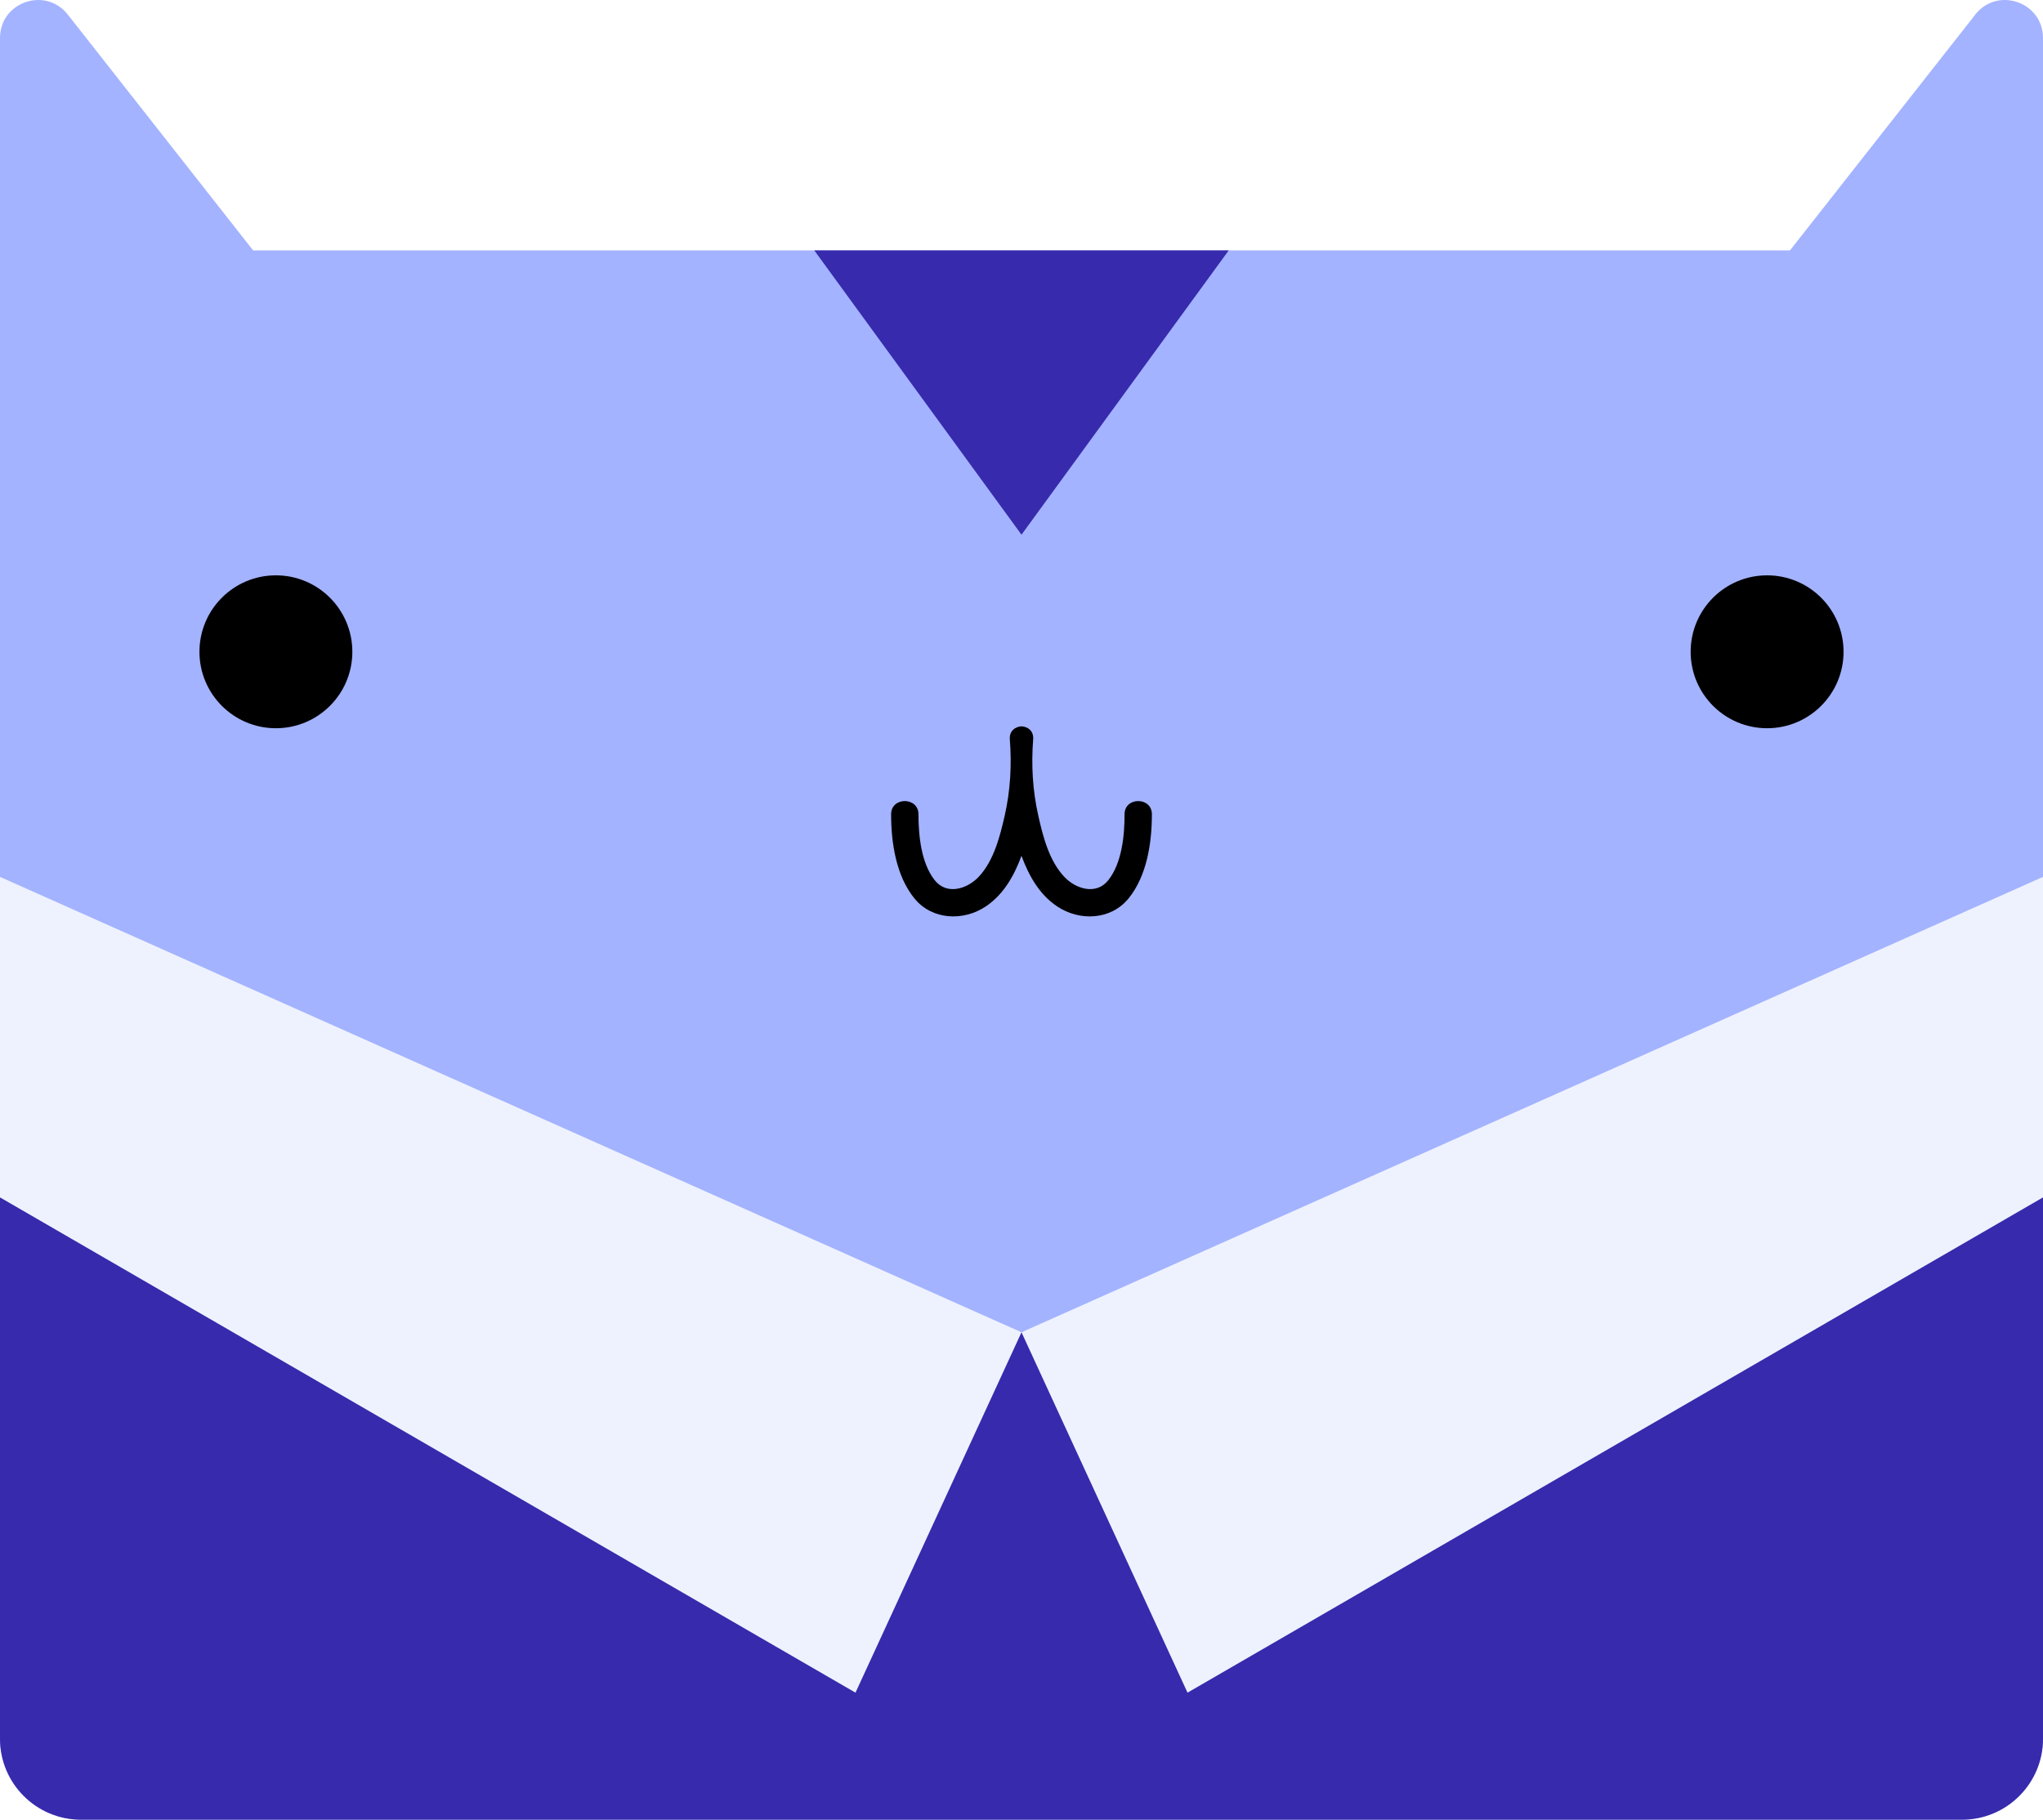
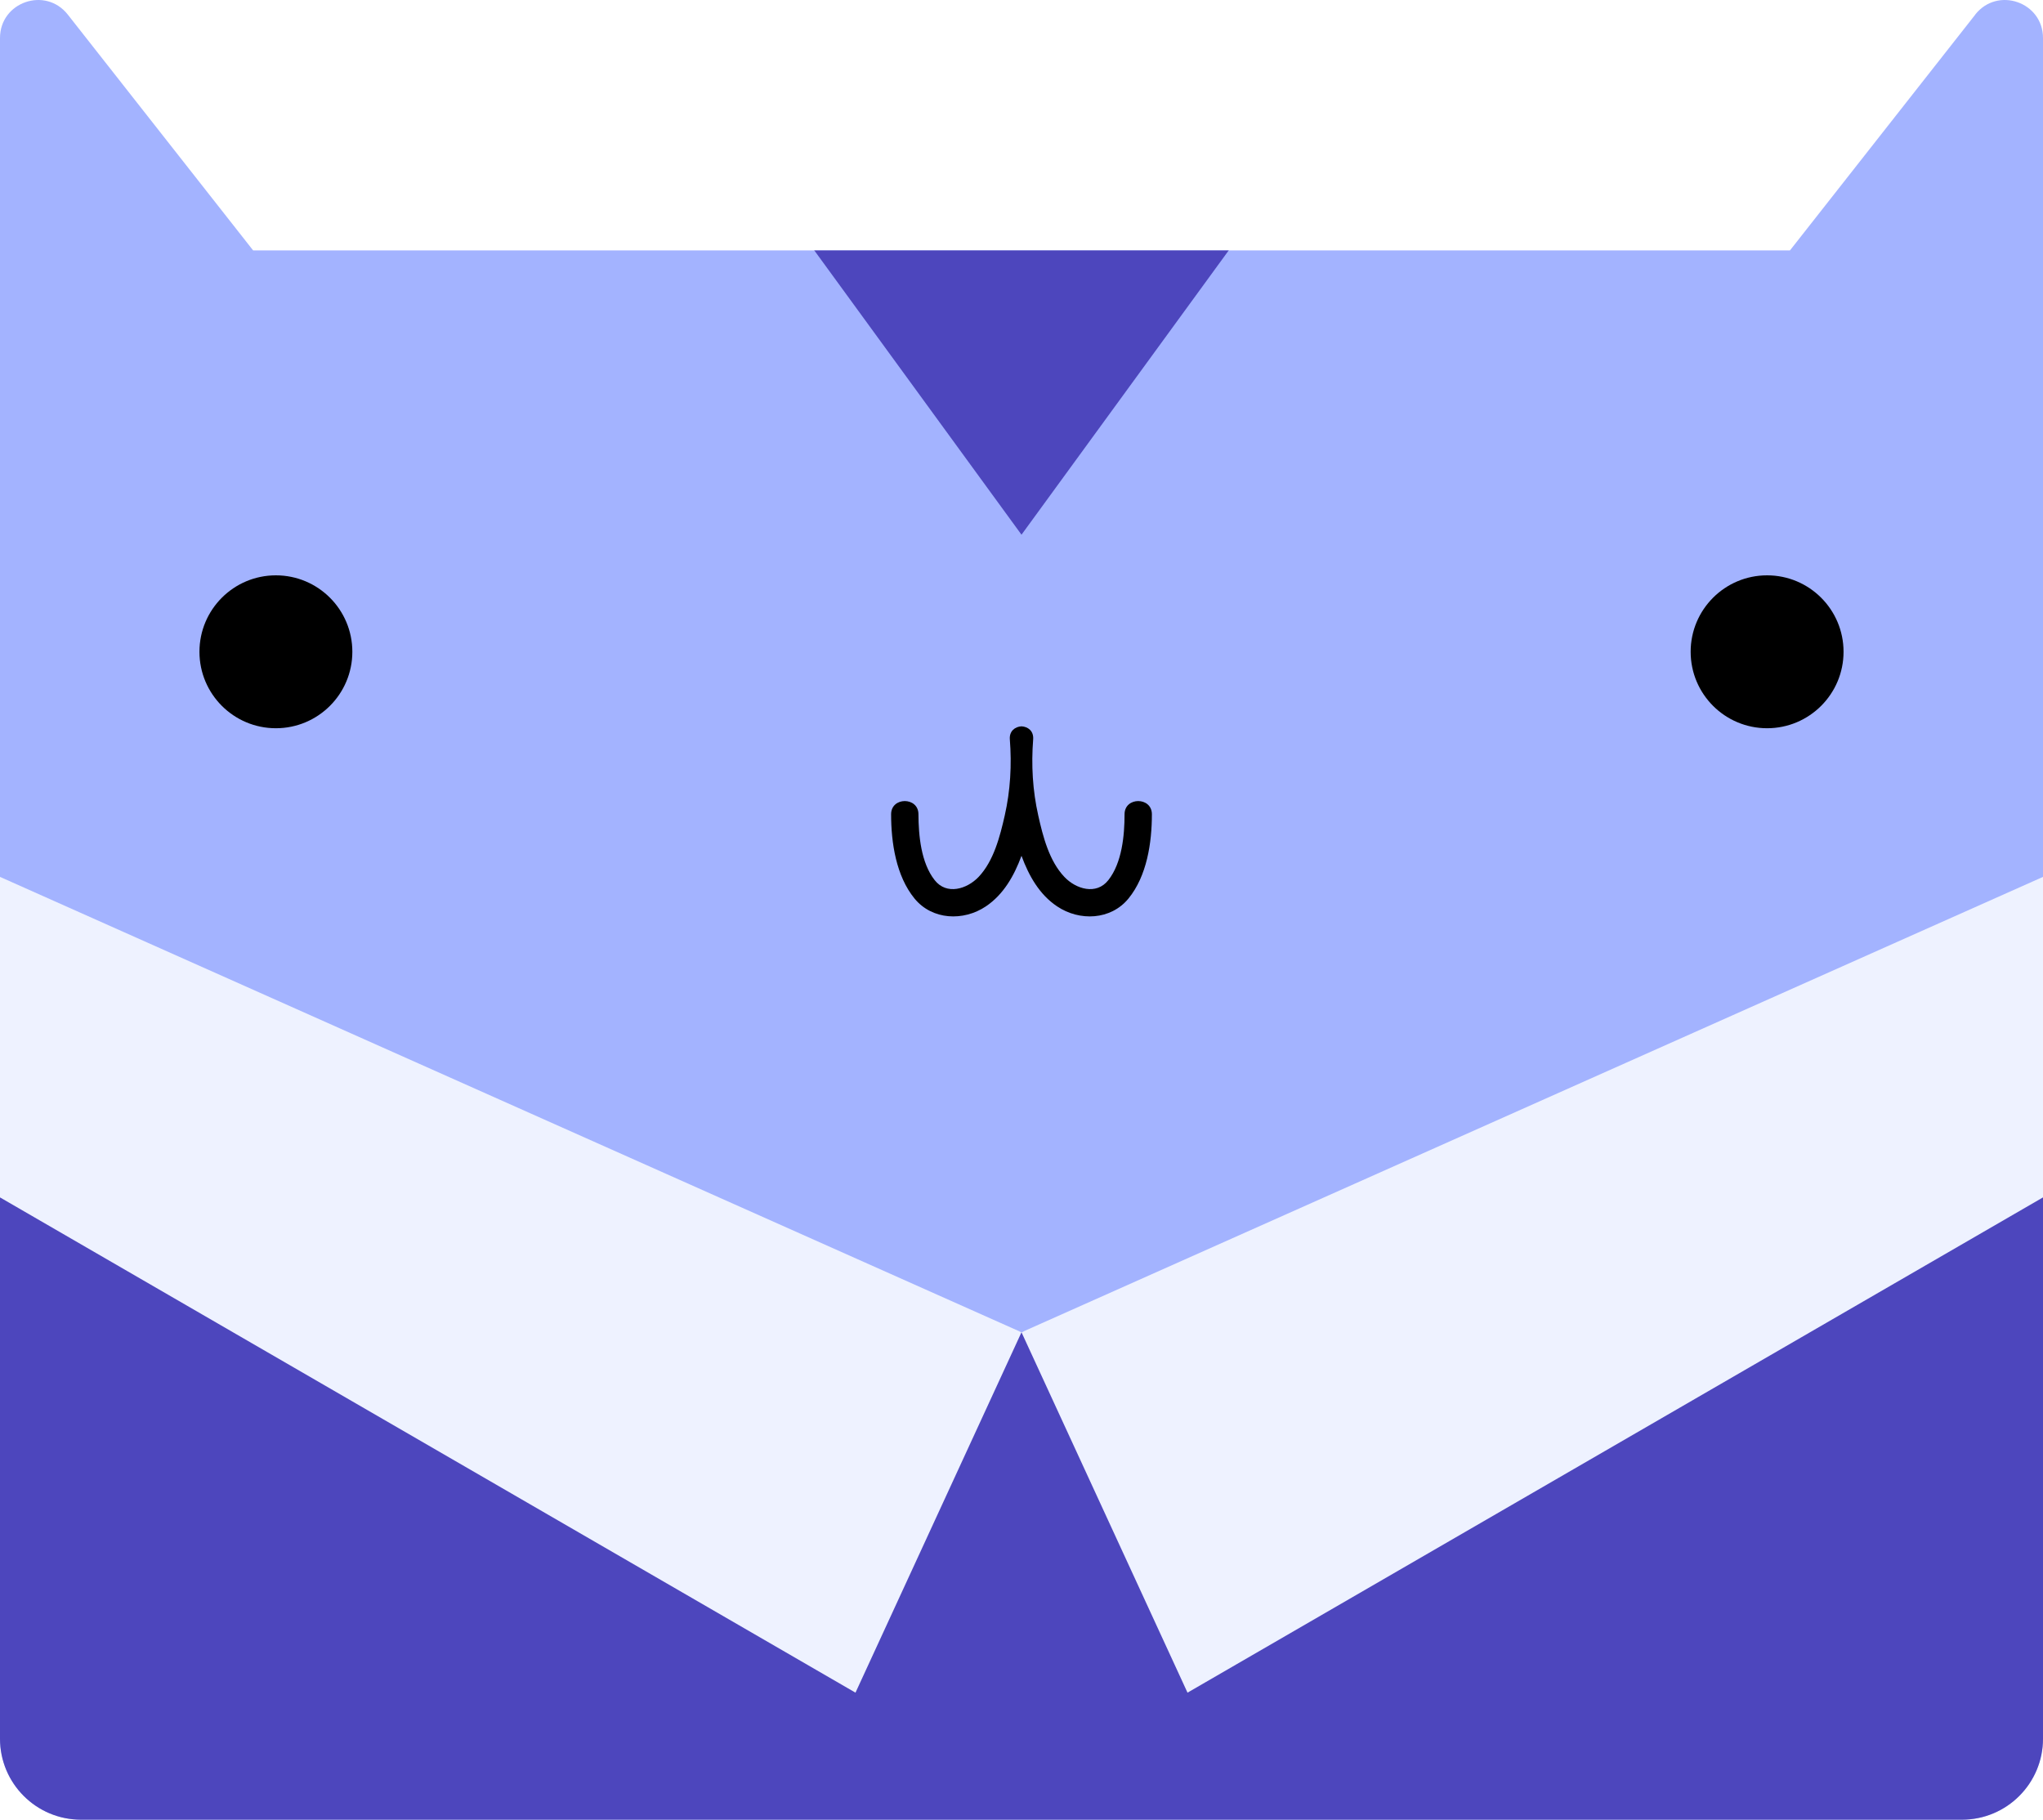
<svg xmlns="http://www.w3.org/2000/svg" id="_Слой_2" data-name="Слой 2" viewBox="0 0 224.22 199.7">
  <defs>
    <style>
      .cls-1 {
-         fill: #372aac;
+         fill: none;
      }

      .cls-2 {
-         fill: none;
+         fill: #a3b3ff;
      }

      .cls-3 {
-         fill: #a3b3ff;
+         fill: #eef2ff;
      }

      .cls-4 {
-         fill: #eef2ff;
+         fill: #372aac;
+         opacity: .8;
      }

      .cls-5 {
        clip-path: url(#clippath);
      }
    </style>
    <clipPath id="clippath">
-       <path class="cls-2" d="M216.79,1.6l-20.34,25.88H27.78L7.44,1.6C4.99-1.51,0,.22,0,4.17v186.64c0,4.91,3.98,8.89,8.89,8.89h206.44c4.91,0,8.89-3.98,8.89-8.89V4.17c0-3.95-4.99-5.68-7.44-2.57Z" />
+       <path class="cls-1" d="M216.79,1.6l-20.34,25.88H27.78L7.44,1.6C4.99-1.51,0,.22,0,4.17v186.64c0,4.91,3.98,8.89,8.89,8.89h206.44c4.91,0,8.89-3.98,8.89-8.89V4.17c0-3.95-4.99-5.68-7.44-2.57Z" />
    </clipPath>
  </defs>
  <g id="_Слой_2-2" data-name="Слой 2">
    <g id="_Шляпник" data-name="Шляпник">
-       <path class="cls-3" d="M216.79,1.6l-20.34,25.88H27.78L7.44,1.6C4.99-1.51,0,.22,0,4.17v186.64c0,4.91,3.98,8.89,8.89,8.89h206.44c4.91,0,8.89-3.98,8.89-8.89V4.17c0-3.95-4.99-5.68-7.44-2.57Z" />
+       <path class="cls-2" d="M216.79,1.6l-20.34,25.88H27.78L7.44,1.6C4.99-1.51,0,.22,0,4.17v186.64c0,4.91,3.98,8.89,8.89,8.89h206.44c4.91,0,8.89-3.98,8.89-8.89V4.17c0-3.95-4.99-5.68-7.44-2.57Z" />
      <g class="cls-5">
-         <polygon class="cls-1" points="246.91 108.43 112.11 146.21 -20.64 112.87 -8.64 208.43 238.02 211.54 246.91 108.43" />
+         <polygon class="cls-4" points="246.91 108.43 112.11 146.21 -20.64 112.87 -8.64 208.43 238.02 211.54 246.91 108.43" />
        <g>
-           <polygon class="cls-4" points="112.11 146.21 130.33 185.76 240.11 122.21 237.89 90.14 112.11 146.21" />
-           <polygon class="cls-4" points="112.11 146.21 93.89 185.76 -15.89 122.21 -13.67 90.14 112.11 146.21" />
-           <polygon class="cls-1" points="88.72 26.59 112.11 58.68 135.5 26.59 88.72 26.59" />
+           <polygon class="cls-3" points="112.11 146.21 130.33 185.76 240.11 122.21 237.89 90.14 112.11 146.21" />
+           <polygon class="cls-3" points="112.11 146.21 93.89 185.76 -15.89 122.21 -13.67 90.14 112.11 146.21" />
+           <polygon class="cls-4" points="88.72 26.59 112.11 58.68 135.5 26.59 88.72 26.59" />
        </g>
      </g>
      <circle cx="193.94" cy="71.53" r="8.39" />
      <circle cx="30.28" cy="71.53" r="8.39" />
      <path d="M123.42,89.36c0,2.32-.28,5.33-1.78,7.23-1.31,1.67-3.55.99-4.82-.35-1.67-1.75-2.36-4.45-2.87-6.74-.62-2.75-.78-5.56-.56-8.36.07-.92-.57-1.39-1.28-1.43-.71.04-1.35.52-1.28,1.43.22,2.8.06,5.62-.56,8.36-.52,2.29-1.21,4.99-2.87,6.74-1.28,1.34-3.51,2.02-4.82.35-1.5-1.9-1.77-4.91-1.78-7.23,0-1.93-3-1.93-3,0,0,3.11.54,6.77,2.57,9.25,1.94,2.37,5.37,2.51,7.83.86,1.95-1.31,3.11-3.38,3.91-5.55.8,2.18,1.96,4.25,3.91,5.55,2.46,1.65,5.89,1.51,7.83-.86,2.03-2.48,2.57-6.14,2.57-9.25,0-1.93-3-1.93-3,0Z" />
    </g>
  </g>
</svg>
